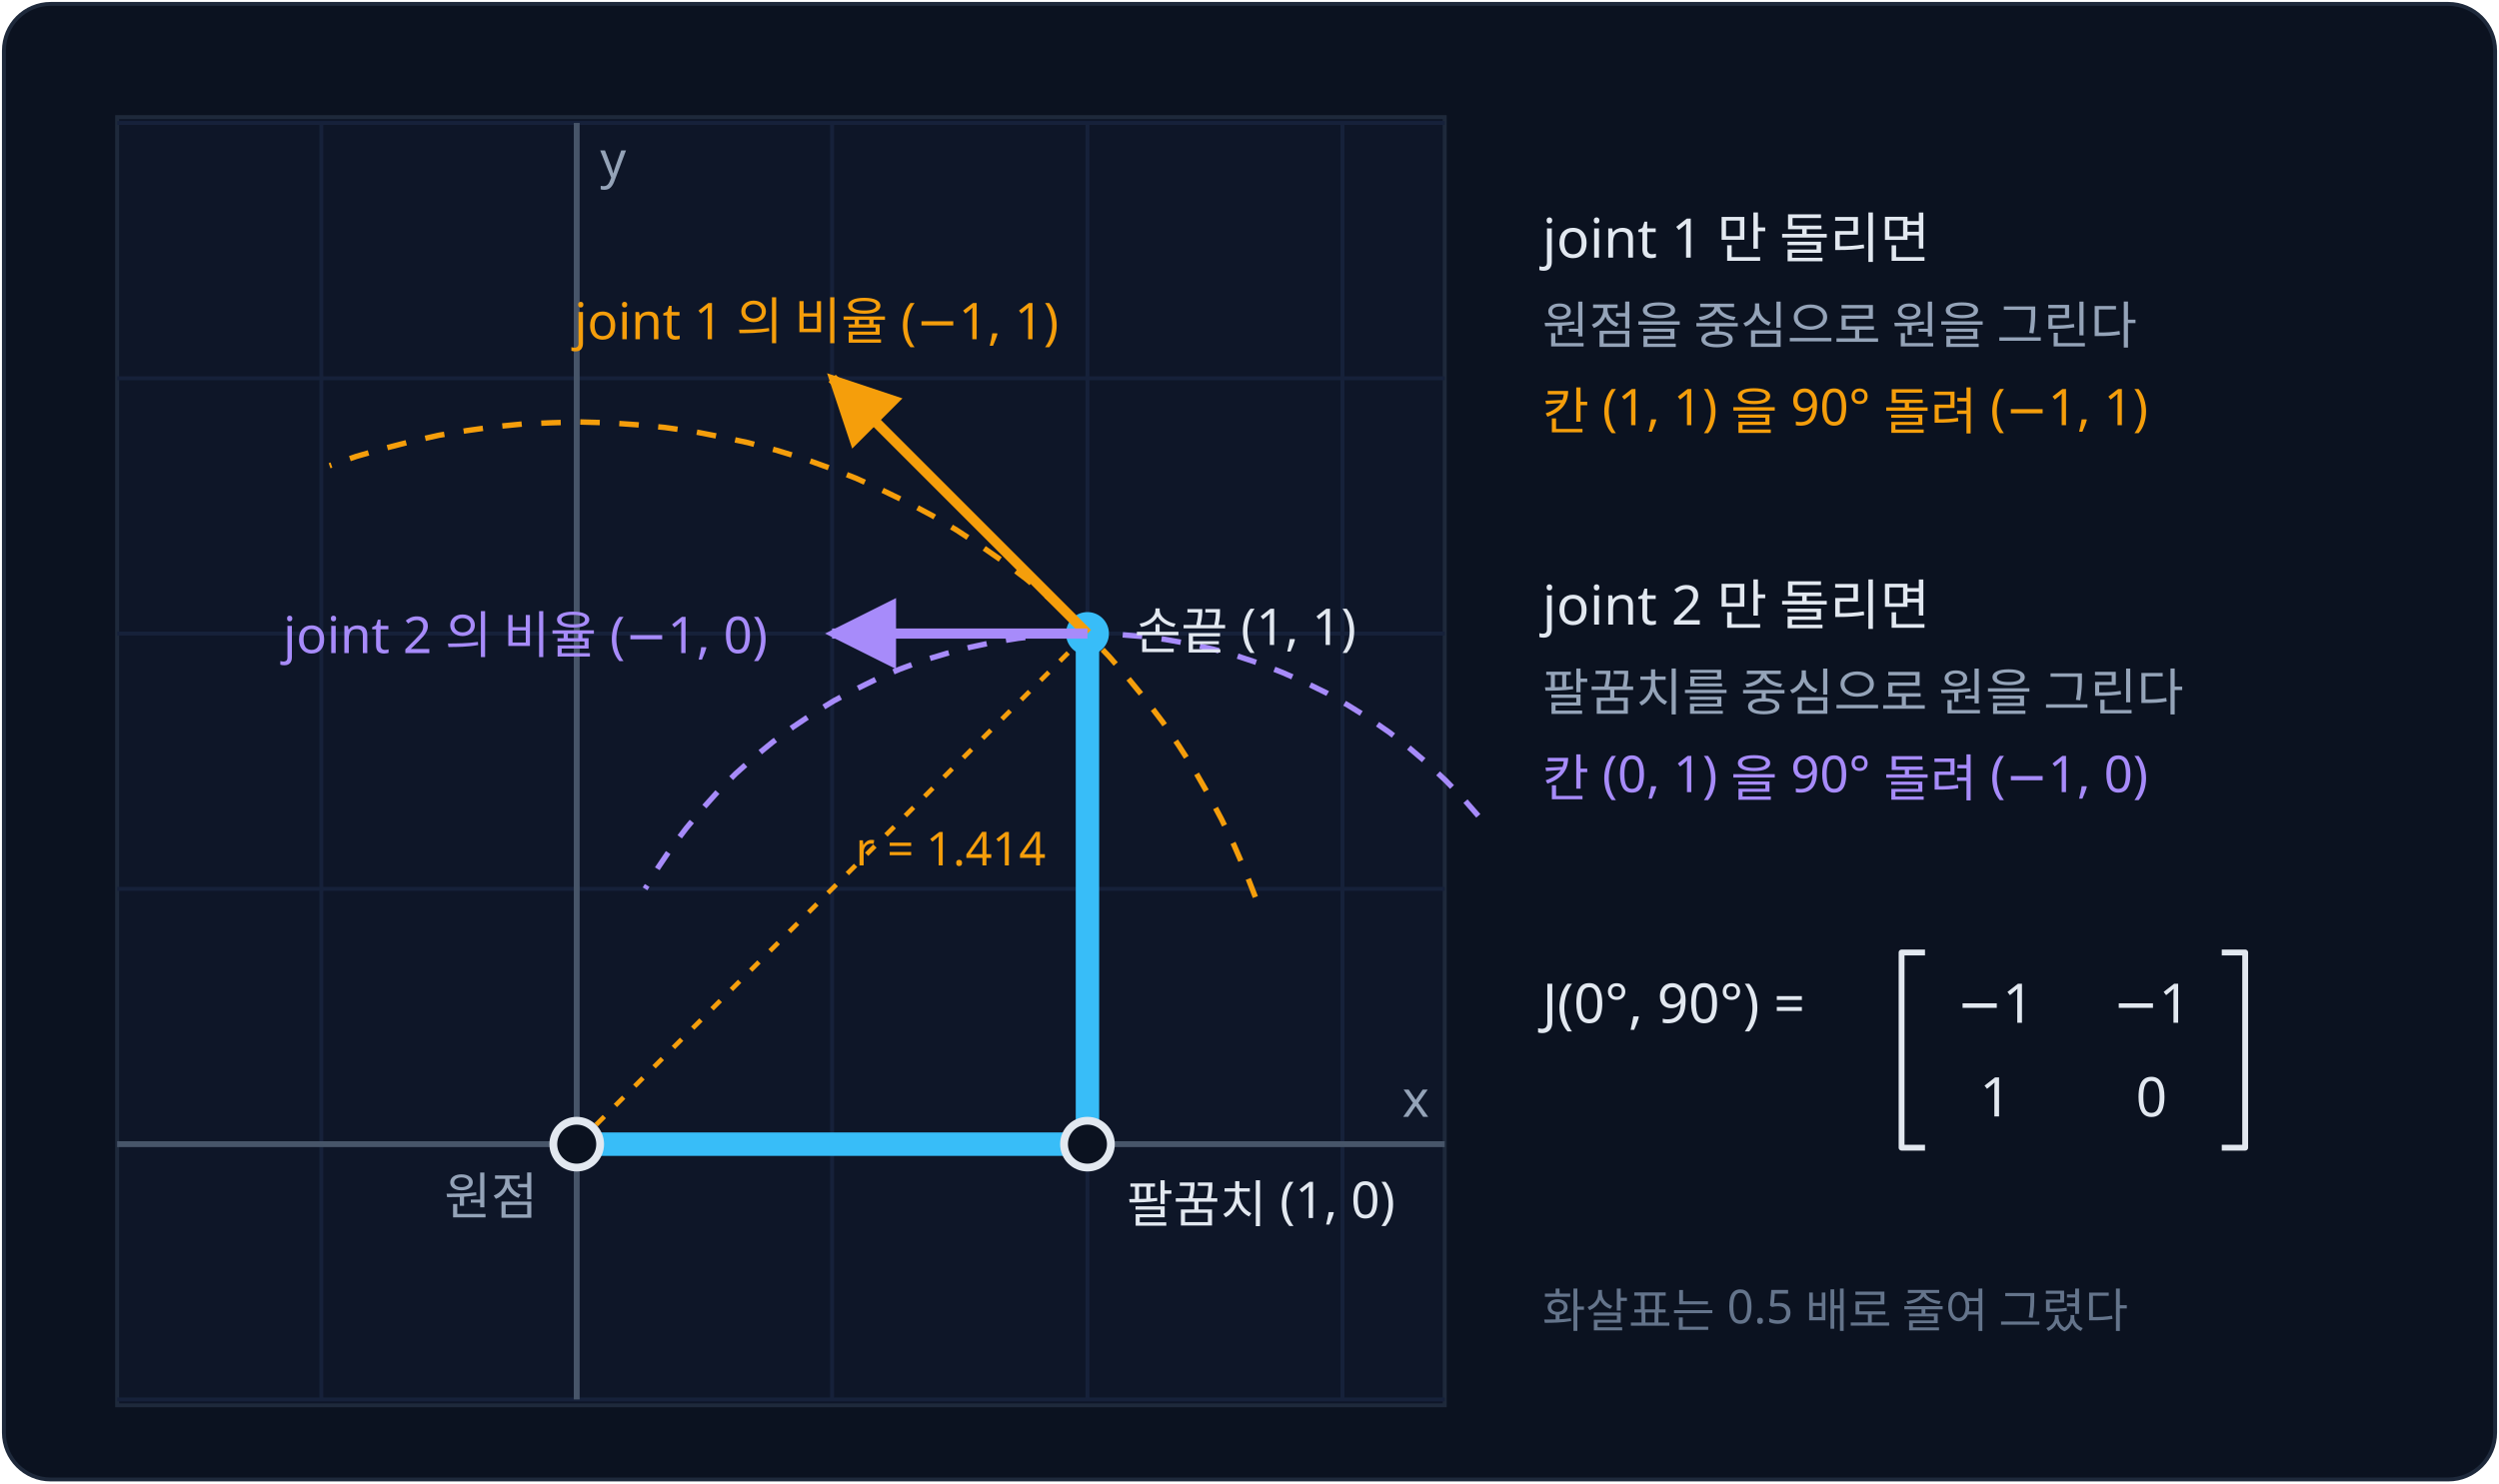
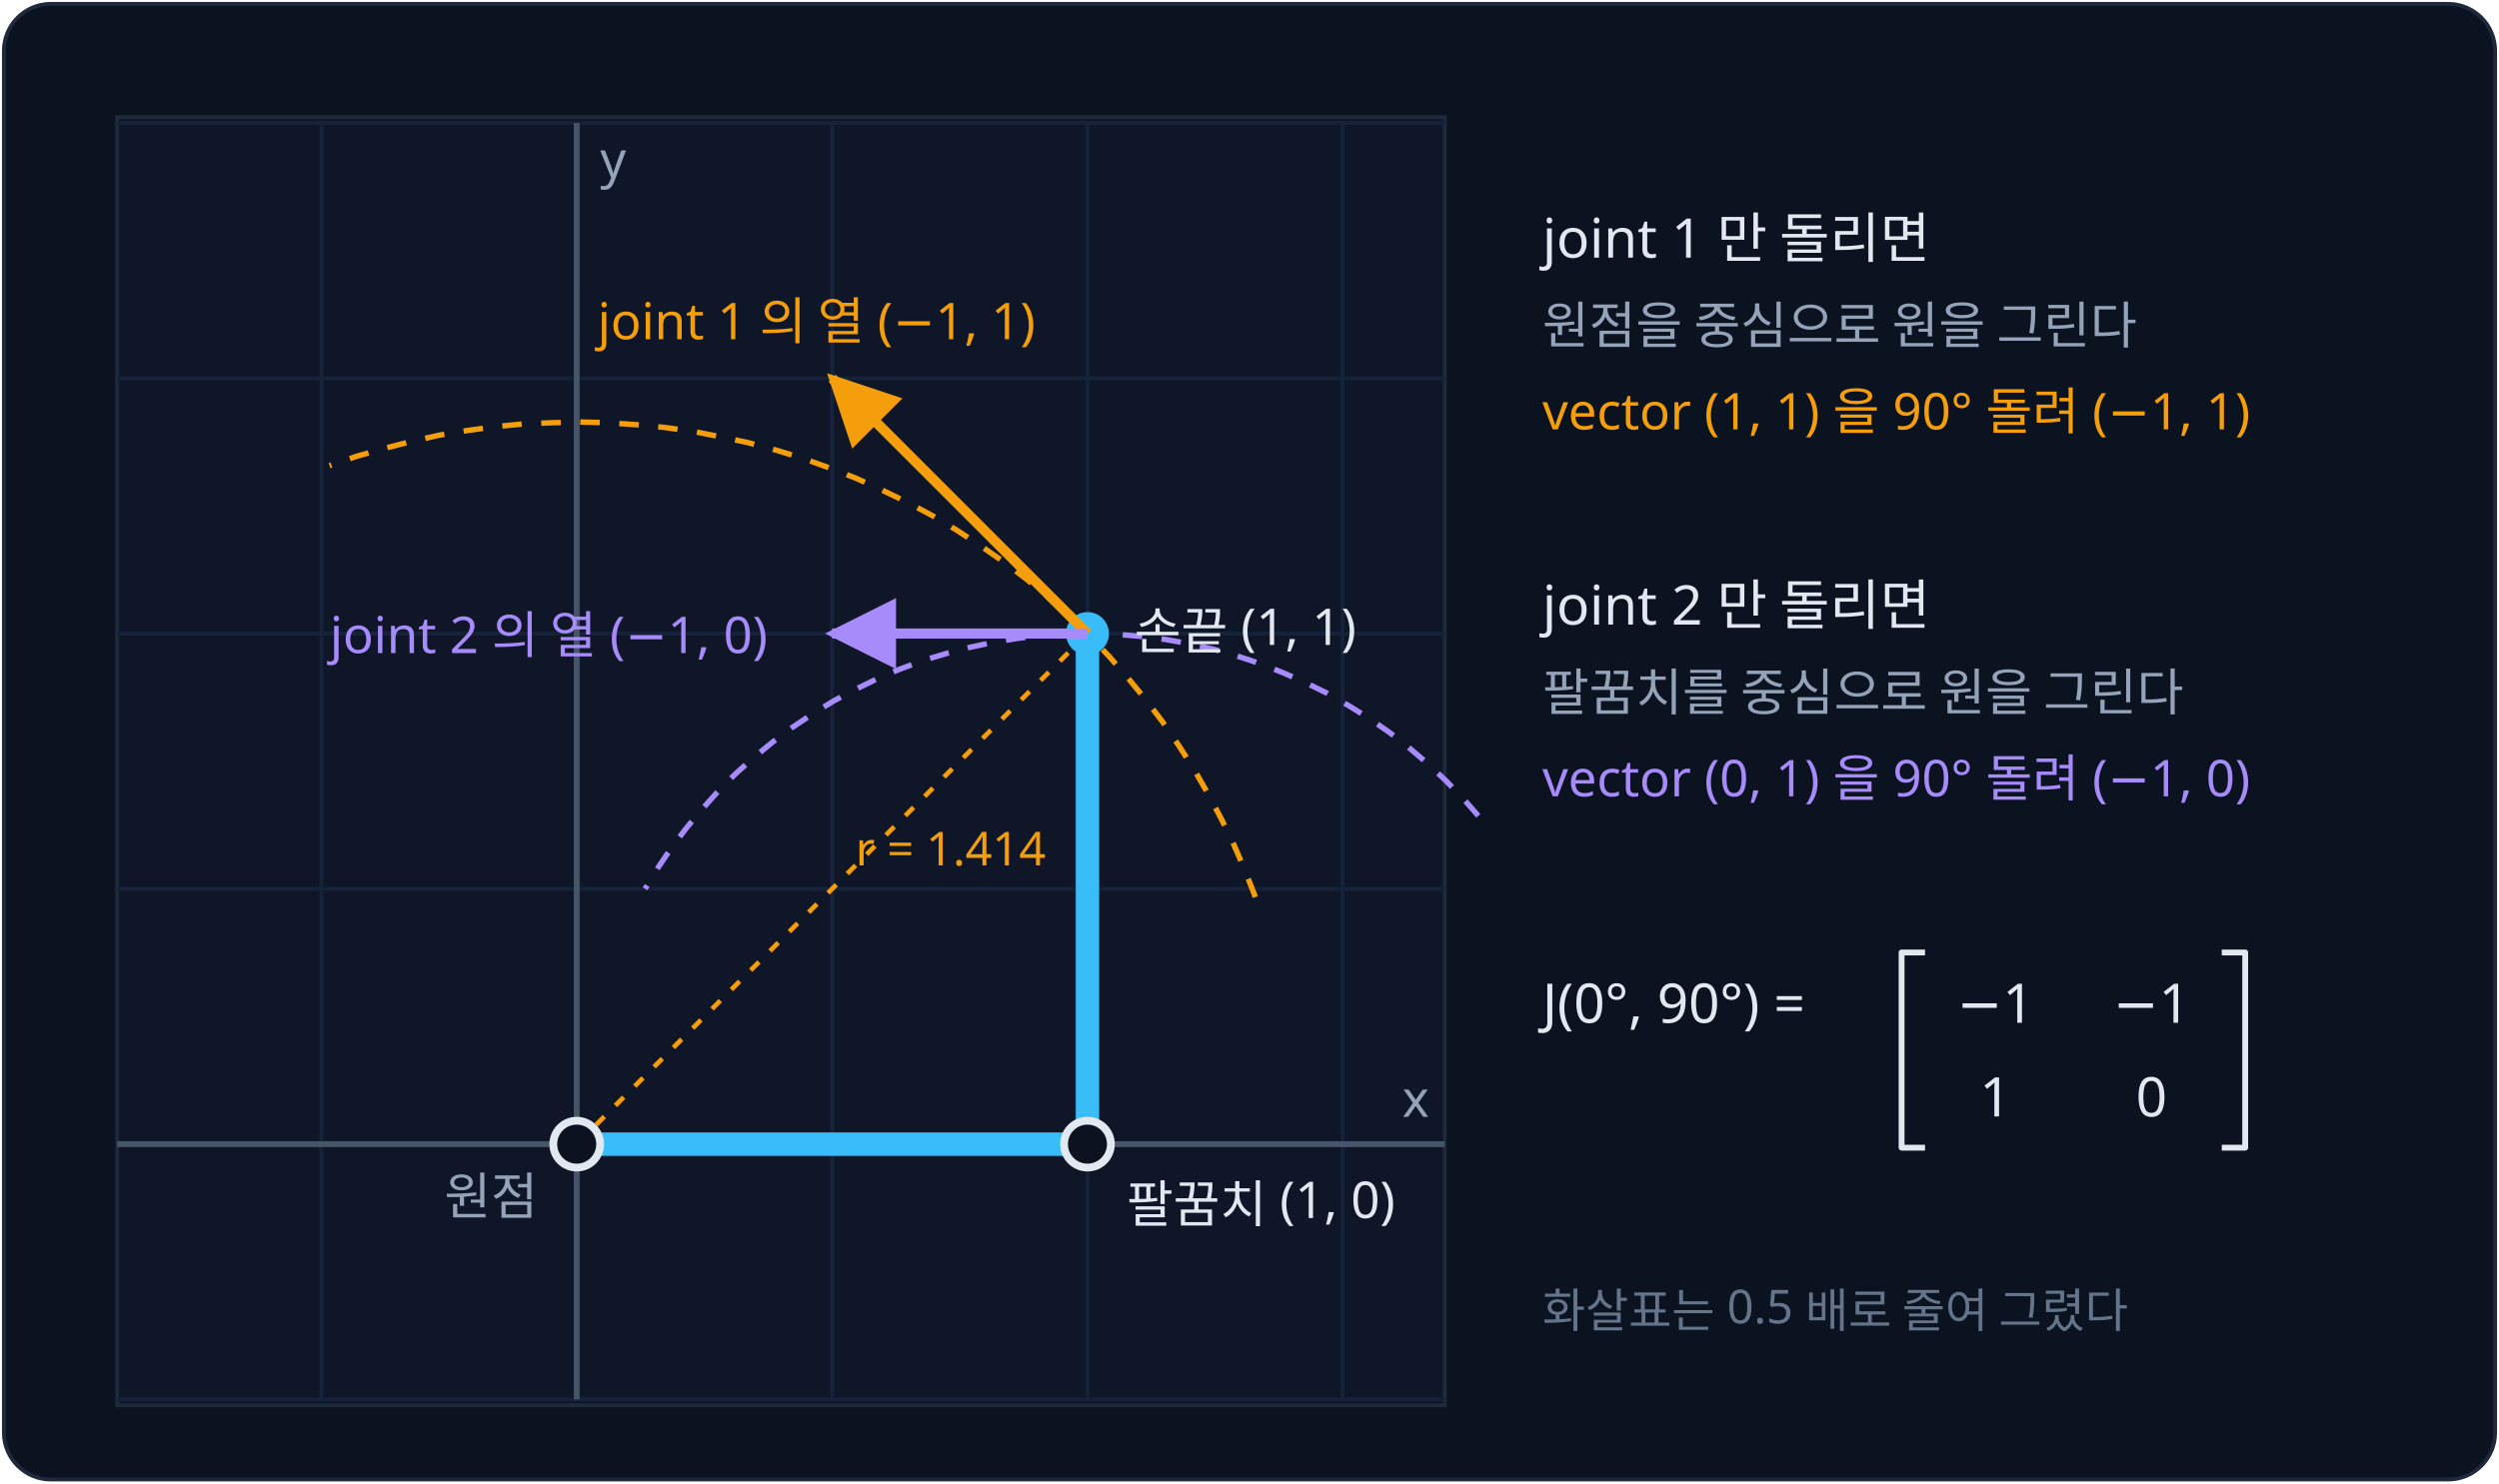
<svg xmlns="http://www.w3.org/2000/svg" viewBox="0 0 640 380" font-family="Pretendard, 'Apple SD Gothic Neo', 'Noto Sans KR', system-ui, sans-serif">
  <defs>
    <marker id="a-gray" viewBox="0 0 10 10" refX="9" refY="5" markerWidth="7" markerHeight="7" orient="auto-start-reverse">
      <path d="M0,0 L10,5 L0,10 z" fill="#94a3b8" />
    </marker>
    <marker id="a-amber" viewBox="0 0 10 10" refX="9" refY="5" markerWidth="7" markerHeight="7" orient="auto-start-reverse">
      <path d="M0,0 L10,5 L0,10 z" fill="#f59e0b" />
    </marker>
    <marker id="a-sky" viewBox="0 0 10 10" refX="9" refY="5" markerWidth="7" markerHeight="7" orient="auto-start-reverse">
      <path d="M0,0 L10,5 L0,10 z" fill="#38bdf8" />
    </marker>
    <marker id="a-green" viewBox="0 0 10 10" refX="9" refY="5" markerWidth="7" markerHeight="7" orient="auto-start-reverse">
      <path d="M0,0 L10,5 L0,10 z" fill="#34d399" />
    </marker>
    <marker id="a-red" viewBox="0 0 10 10" refX="9" refY="5" markerWidth="7" markerHeight="7" orient="auto-start-reverse">
      <path d="M0,0 L10,5 L0,10 z" fill="#f87171" />
    </marker>
    <marker id="a-violet" viewBox="0 0 10 10" refX="9" refY="5" markerWidth="7" markerHeight="7" orient="auto-start-reverse">
      <path d="M0,0 L10,5 L0,10 z" fill="#a78bfa" />
    </marker>
    <marker id="a-white" viewBox="0 0 10 10" refX="9" refY="5" markerWidth="7" markerHeight="7" orient="auto-start-reverse">
      <path d="M0,0 L10,5 L0,10 z" fill="#e2e8f0" />
    </marker>
    <marker id="a-dim" viewBox="0 0 10 10" refX="9" refY="5" markerWidth="7" markerHeight="7" orient="auto-start-reverse">
      <path d="M0,0 L10,5 L0,10 z" fill="#64748b" />
    </marker>
  </defs>
  <rect x="1" y="1" width="638" height="378" rx="12" fill="#0b1220" stroke="#1e293b" />
  <rect x="30.0" y="30.0" width="340.0" height="330.0" rx="0" fill="#0e1628" stroke="#1e293b" stroke-width="1" />
  <line x1="82.3" y1="358.5" x2="82.3" y2="31.5" stroke="#16213a" stroke-width="1" />
  <line x1="147.7" y1="358.5" x2="147.7" y2="31.5" stroke="#16213a" stroke-width="1" />
  <line x1="213.1" y1="358.5" x2="213.1" y2="31.5" stroke="#16213a" stroke-width="1" />
  <line x1="278.5" y1="358.5" x2="278.5" y2="31.5" stroke="#16213a" stroke-width="1" />
  <line x1="343.8" y1="358.5" x2="343.8" y2="31.5" stroke="#16213a" stroke-width="1" />
  <line x1="30.0" y1="358.5" x2="370.0" y2="358.5" stroke="#16213a" stroke-width="1" />
  <line x1="30.0" y1="293.1" x2="370.0" y2="293.1" stroke="#16213a" stroke-width="1" />
  <line x1="30.0" y1="227.7" x2="370.0" y2="227.7" stroke="#16213a" stroke-width="1" />
  <line x1="30.0" y1="162.3" x2="370.0" y2="162.3" stroke="#16213a" stroke-width="1" />
  <line x1="30.0" y1="96.9" x2="370.0" y2="96.9" stroke="#16213a" stroke-width="1" />
  <line x1="30.0" y1="31.5" x2="370.0" y2="31.5" stroke="#16213a" stroke-width="1" />
  <line x1="147.7" y1="358.5" x2="147.7" y2="31.5" stroke="#475569" stroke-width="1.5" />
  <line x1="30.0" y1="293.1" x2="370.0" y2="293.1" stroke="#475569" stroke-width="1.5" />
  <text x="366.0" y="286.1" fill="#94a3b8" font-size="13" text-anchor="end">x</text>
  <text x="153.7" y="45.5" fill="#94a3b8" font-size="13" text-anchor="start">y</text>
  <polyline points="321.5,229.8 318.9,223.1 316.0,216.4 312.8,209.8 309.4,203.4 305.8,197.1 301.9,191.0 297.8,185.0 293.4,179.2 288.8,173.6 284.0,168.1 279.0,162.9 273.8,157.8 268.4,153.0 262.8,148.3 257.0,143.9 251.1,139.8 245.0,135.8 238.8,132.1 232.4,128.7 225.8,125.5 219.2,122.5 212.5,119.9 205.6,117.4 198.7,115.3 191.6,113.4 184.6,111.9 177.4,110.5 170.2,109.5 163.0,108.8 155.8,108.3 148.5,108.1 141.2,108.3 134.0,108.6 126.8,109.3 119.6,110.3 112.4,111.5 105.3,113.1 98.3,114.9 91.3,116.9 84.4,119.3" fill="none" stroke="#f59e0b" stroke-width="1.4" stroke-dasharray="5 5" stroke-linejoin="round" />
  <polyline points="378.6,209.0 374.5,204.3 370.1,199.8 365.5,195.5 360.8,191.5 355.8,187.6 350.6,184.0 345.3,180.7 339.9,177.6 334.2,174.8 328.5,172.3 322.7,170.0 316.7,168.0 310.7,166.3 304.5,164.9 298.4,163.8 292.1,163.0 285.9,162.5 279.6,162.3 273.3,162.4 267.1,162.8 260.8,163.5 254.6,164.5 248.5,165.8 242.4,167.4 236.4,169.2 230.5,171.4 224.8,173.8 219.1,176.6 213.6,179.5 208.2,182.8 203.0,186.3 198.0,190.0 193.1,194.0 188.4,198.2 184.0,202.6 179.8,207.3 175.8,212.1 172.0,217.1 168.5,222.3 165.2,227.7" fill="none" stroke="#a78bfa" stroke-width="1.4" stroke-dasharray="5 5" stroke-linejoin="round" />
  <line x1="147.7" y1="293.1" x2="278.5" y2="162.3" stroke="#f59e0b" stroke-width="1.2" stroke-dasharray="3 4" />
  <polyline points="147.7,293.1 278.5,293.1 278.5,162.3" fill="none" stroke="#38bdf8" stroke-width="6" stroke-linejoin="round" />
  <circle cx="147.7" cy="293.1" r="6.0" fill="#0b1220" stroke="#e2e8f0" stroke-width="2" />
  <circle cx="278.5" cy="293.1" r="6.0" fill="#0b1220" stroke="#e2e8f0" stroke-width="2" />
  <circle cx="278.5" cy="162.3" r="5.0" fill="#38bdf8" stroke="#38bdf8" stroke-width="1" />
  <line x1="278.5" y1="162.3" x2="213.1" y2="96.9" stroke="#f59e0b" stroke-width="2.6" marker-end="url(#a-amber)" />
  <line x1="278.5" y1="162.3" x2="213.1" y2="162.3" stroke="#a78bfa" stroke-width="2.6" marker-end="url(#a-violet)" />
-   <text x="209.1" y="86.9" fill="#f59e0b" font-size="13" text-anchor="middle">joint 1 의 비율 (−1, 1)</text>
-   <text x="196.6" y="167.3" fill="#a78bfa" font-size="13" text-anchor="end">joint 2 의 비율 (−1, 0)</text>
+   <text x="209.1" y="86.9" fill="#f59e0b" font-size="13" text-anchor="middle">joint 1 의 열 (−1, 1)</text>
+   <text x="196.6" y="167.3" fill="#a78bfa" font-size="13" text-anchor="end">joint 2 의 열 (−1, 0)</text>
  <text x="290.5" y="166.3" fill="#e2e8f0" font-size="13" text-anchor="start">손끝 (1, 1)</text>
  <text x="288.5" y="313.1" fill="#e2e8f0" font-size="13" text-anchor="start">팔꿈치 (1, 0)</text>
  <text x="137.7" y="311.1" fill="#94a3b8" font-size="13" text-anchor="end">원점</text>
  <text x="219.1" y="221.7" fill="#f59e0b" font-size="12" text-anchor="start">r = 1.414</text>
  <text x="395.0" y="66.0" fill="#e2e8f0" font-size="14" text-anchor="start">joint 1 만 돌리면</text>
  <text x="395.0" y="88.0" fill="#94a3b8" font-size="13" text-anchor="start">원점을 중심으로 원을 그린다</text>
-   <text x="395.0" y="110.0" fill="#f59e0b" font-size="13" text-anchor="start">칸 (1, 1) 을 90° 돌려 (−1, 1)</text>
+   <text x="395.0" y="110.0" fill="#f59e0b" font-size="13" text-anchor="start">vector (1, 1) 을 90° 돌려 (−1, 1)</text>
  <text x="395.0" y="160.0" fill="#e2e8f0" font-size="14" text-anchor="start">joint 2 만 돌리면</text>
  <text x="395.0" y="182.0" fill="#94a3b8" font-size="13" text-anchor="start">팔꿈치를 중심으로 원을 그린다</text>
-   <text x="395.0" y="204.0" fill="#a78bfa" font-size="13" text-anchor="start">칸 (0, 1) 을 90° 돌려 (−1, 0)</text>
+   <text x="395.0" y="204.0" fill="#a78bfa" font-size="13" text-anchor="start">vector (0, 1) 을 90° 돌려 (−1, 0)</text>
  <text x="395.0" y="262.0" fill="#e2e8f0" font-size="14" text-anchor="start">J(0°, 90°) =</text>
  <polyline points="493.0,244.0 487.0,244.0 487.0,294.0 493.0,294.0" fill="none" stroke="#e2e8f0" stroke-width="1.5" stroke-linejoin="round" />
  <polyline points="569.0,244.0 575.0,244.0 575.0,294.0 569.0,294.0" fill="none" stroke="#e2e8f0" stroke-width="1.5" stroke-linejoin="round" />
  <text x="511.0" y="262.0" fill="#e2e8f0" font-size="14" text-anchor="middle">−1</text>
  <text x="551.0" y="262.0" fill="#e2e8f0" font-size="14" text-anchor="middle">−1</text>
  <text x="511.0" y="286.0" fill="#e2e8f0" font-size="14" text-anchor="middle">1</text>
  <text x="551.0" y="286.0" fill="#e2e8f0" font-size="14" text-anchor="middle">0</text>
  <text x="395.0" y="340.0" fill="#64748b" font-size="12" text-anchor="start">화살표는 0.5 배로 줄여 그렸다</text>
</svg>
